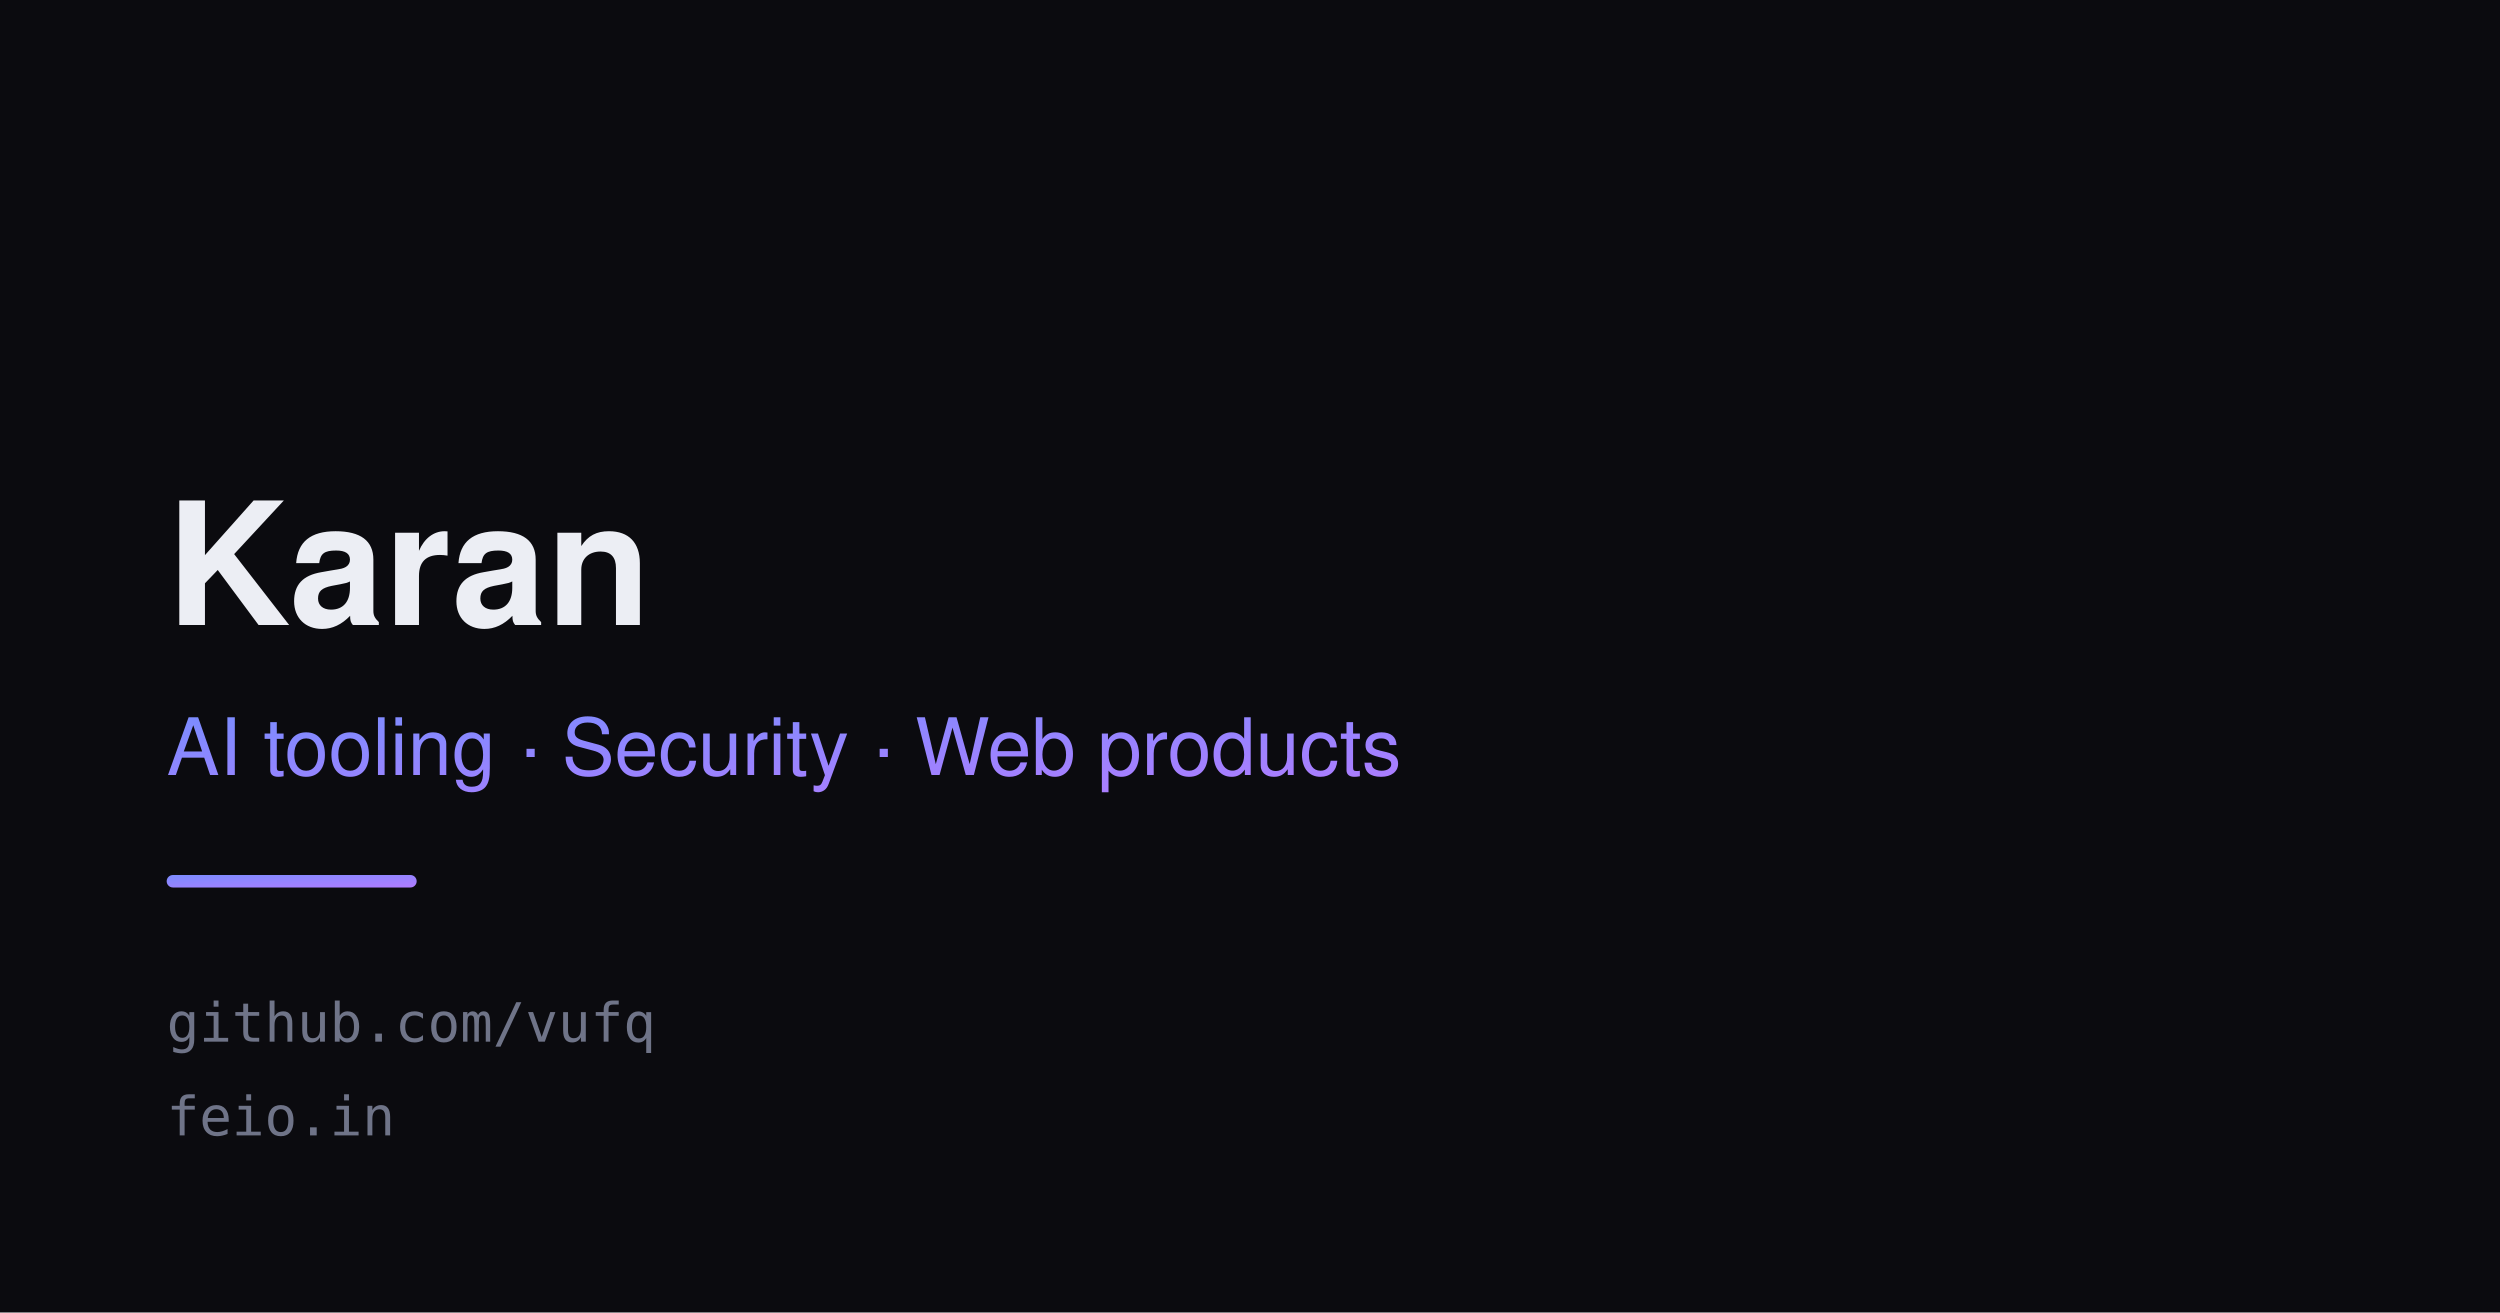
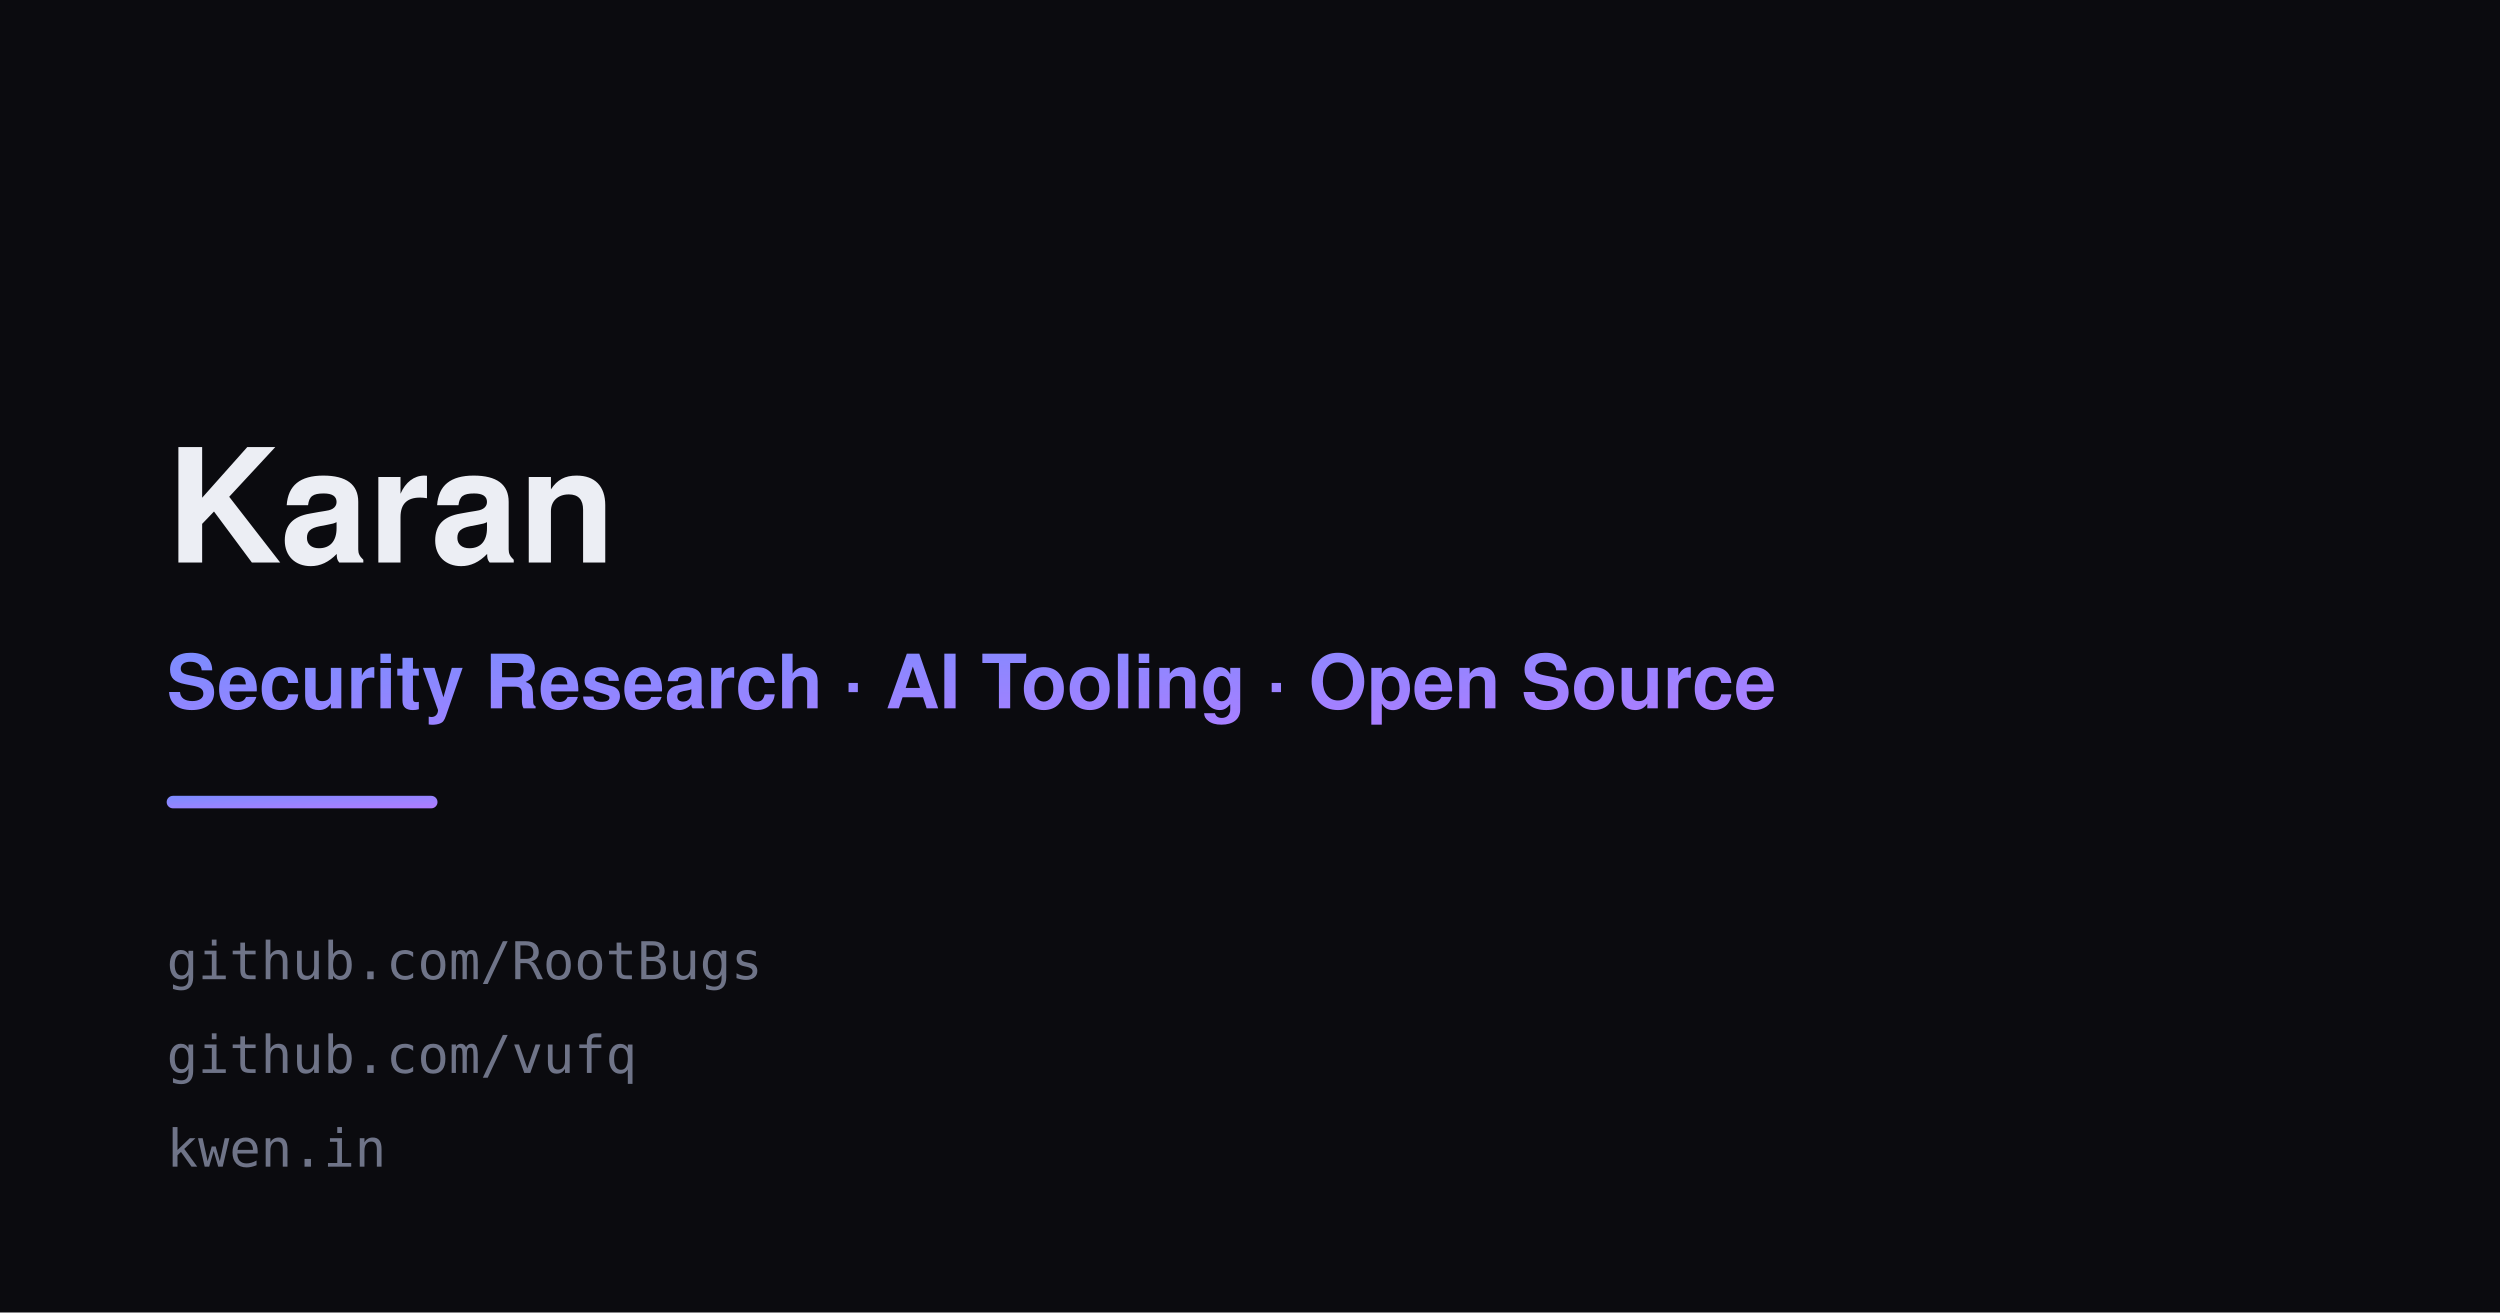
<svg xmlns="http://www.w3.org/2000/svg" viewBox="0 0 1200 630" width="1200" height="630">
  <defs>
    <linearGradient id="g" x1="0" y1="0" x2="1" y2="1">
      <stop offset="0%" stop-color="#7c8cff" />
      <stop offset="100%" stop-color="#b07cff" />
    </linearGradient>
  </defs>
  <rect width="1200" height="630" fill="#0b0b0f" />
-   <text x="80" y="300" font-family="ui-sans-serif, system-ui, Segoe UI, Helvetica, Arial, sans-serif" font-size="82" font-weight="700" fill="#eceef4">Karan</text>
-   <text x="80" y="372" font-family="ui-sans-serif, system-ui, Segoe UI, Helvetica, Arial, sans-serif" font-size="38" fill="url(#g)">AI tooling · Security · Web products</text>
-   <rect x="80" y="420" width="120" height="6" rx="3" fill="url(#g)" />
-   <text x="80" y="500" font-family="ui-monospace, SFMono-Regular, Menlo, Consolas, monospace" font-size="26" fill="#6f7488">github.com/vufq</text>
-   <text x="80" y="545" font-family="ui-monospace, SFMono-Regular, Menlo, Consolas, monospace" font-size="26" fill="#6f7488">feio.in</text>
+   <text x="80" y="270" font-family="ui-sans-serif, system-ui, Segoe UI, Helvetica, Arial, sans-serif" font-size="76" font-weight="700" fill="#eceef4">Karan</text>
+   <text x="80" y="340" font-family="ui-sans-serif, system-ui, Segoe UI, Helvetica, Arial, sans-serif" font-size="36" font-weight="600" fill="url(#g)">Security Research · AI Tooling · Open Source</text>
+   <rect x="80" y="382" width="130" height="6" rx="3" fill="url(#g)" />
+   <text x="80" y="470" font-family="ui-monospace, SFMono-Regular, Menlo, Consolas, monospace" font-size="25" fill="#6f7488">github.com/RootBugs</text>
+   <text x="80" y="515" font-family="ui-monospace, SFMono-Regular, Menlo, Consolas, monospace" font-size="25" fill="#6f7488">github.com/vufq</text>
+   <text x="80" y="560" font-family="ui-monospace, SFMono-Regular, Menlo, Consolas, monospace" font-size="25" fill="#6f7488">kwen.in</text>
</svg>
